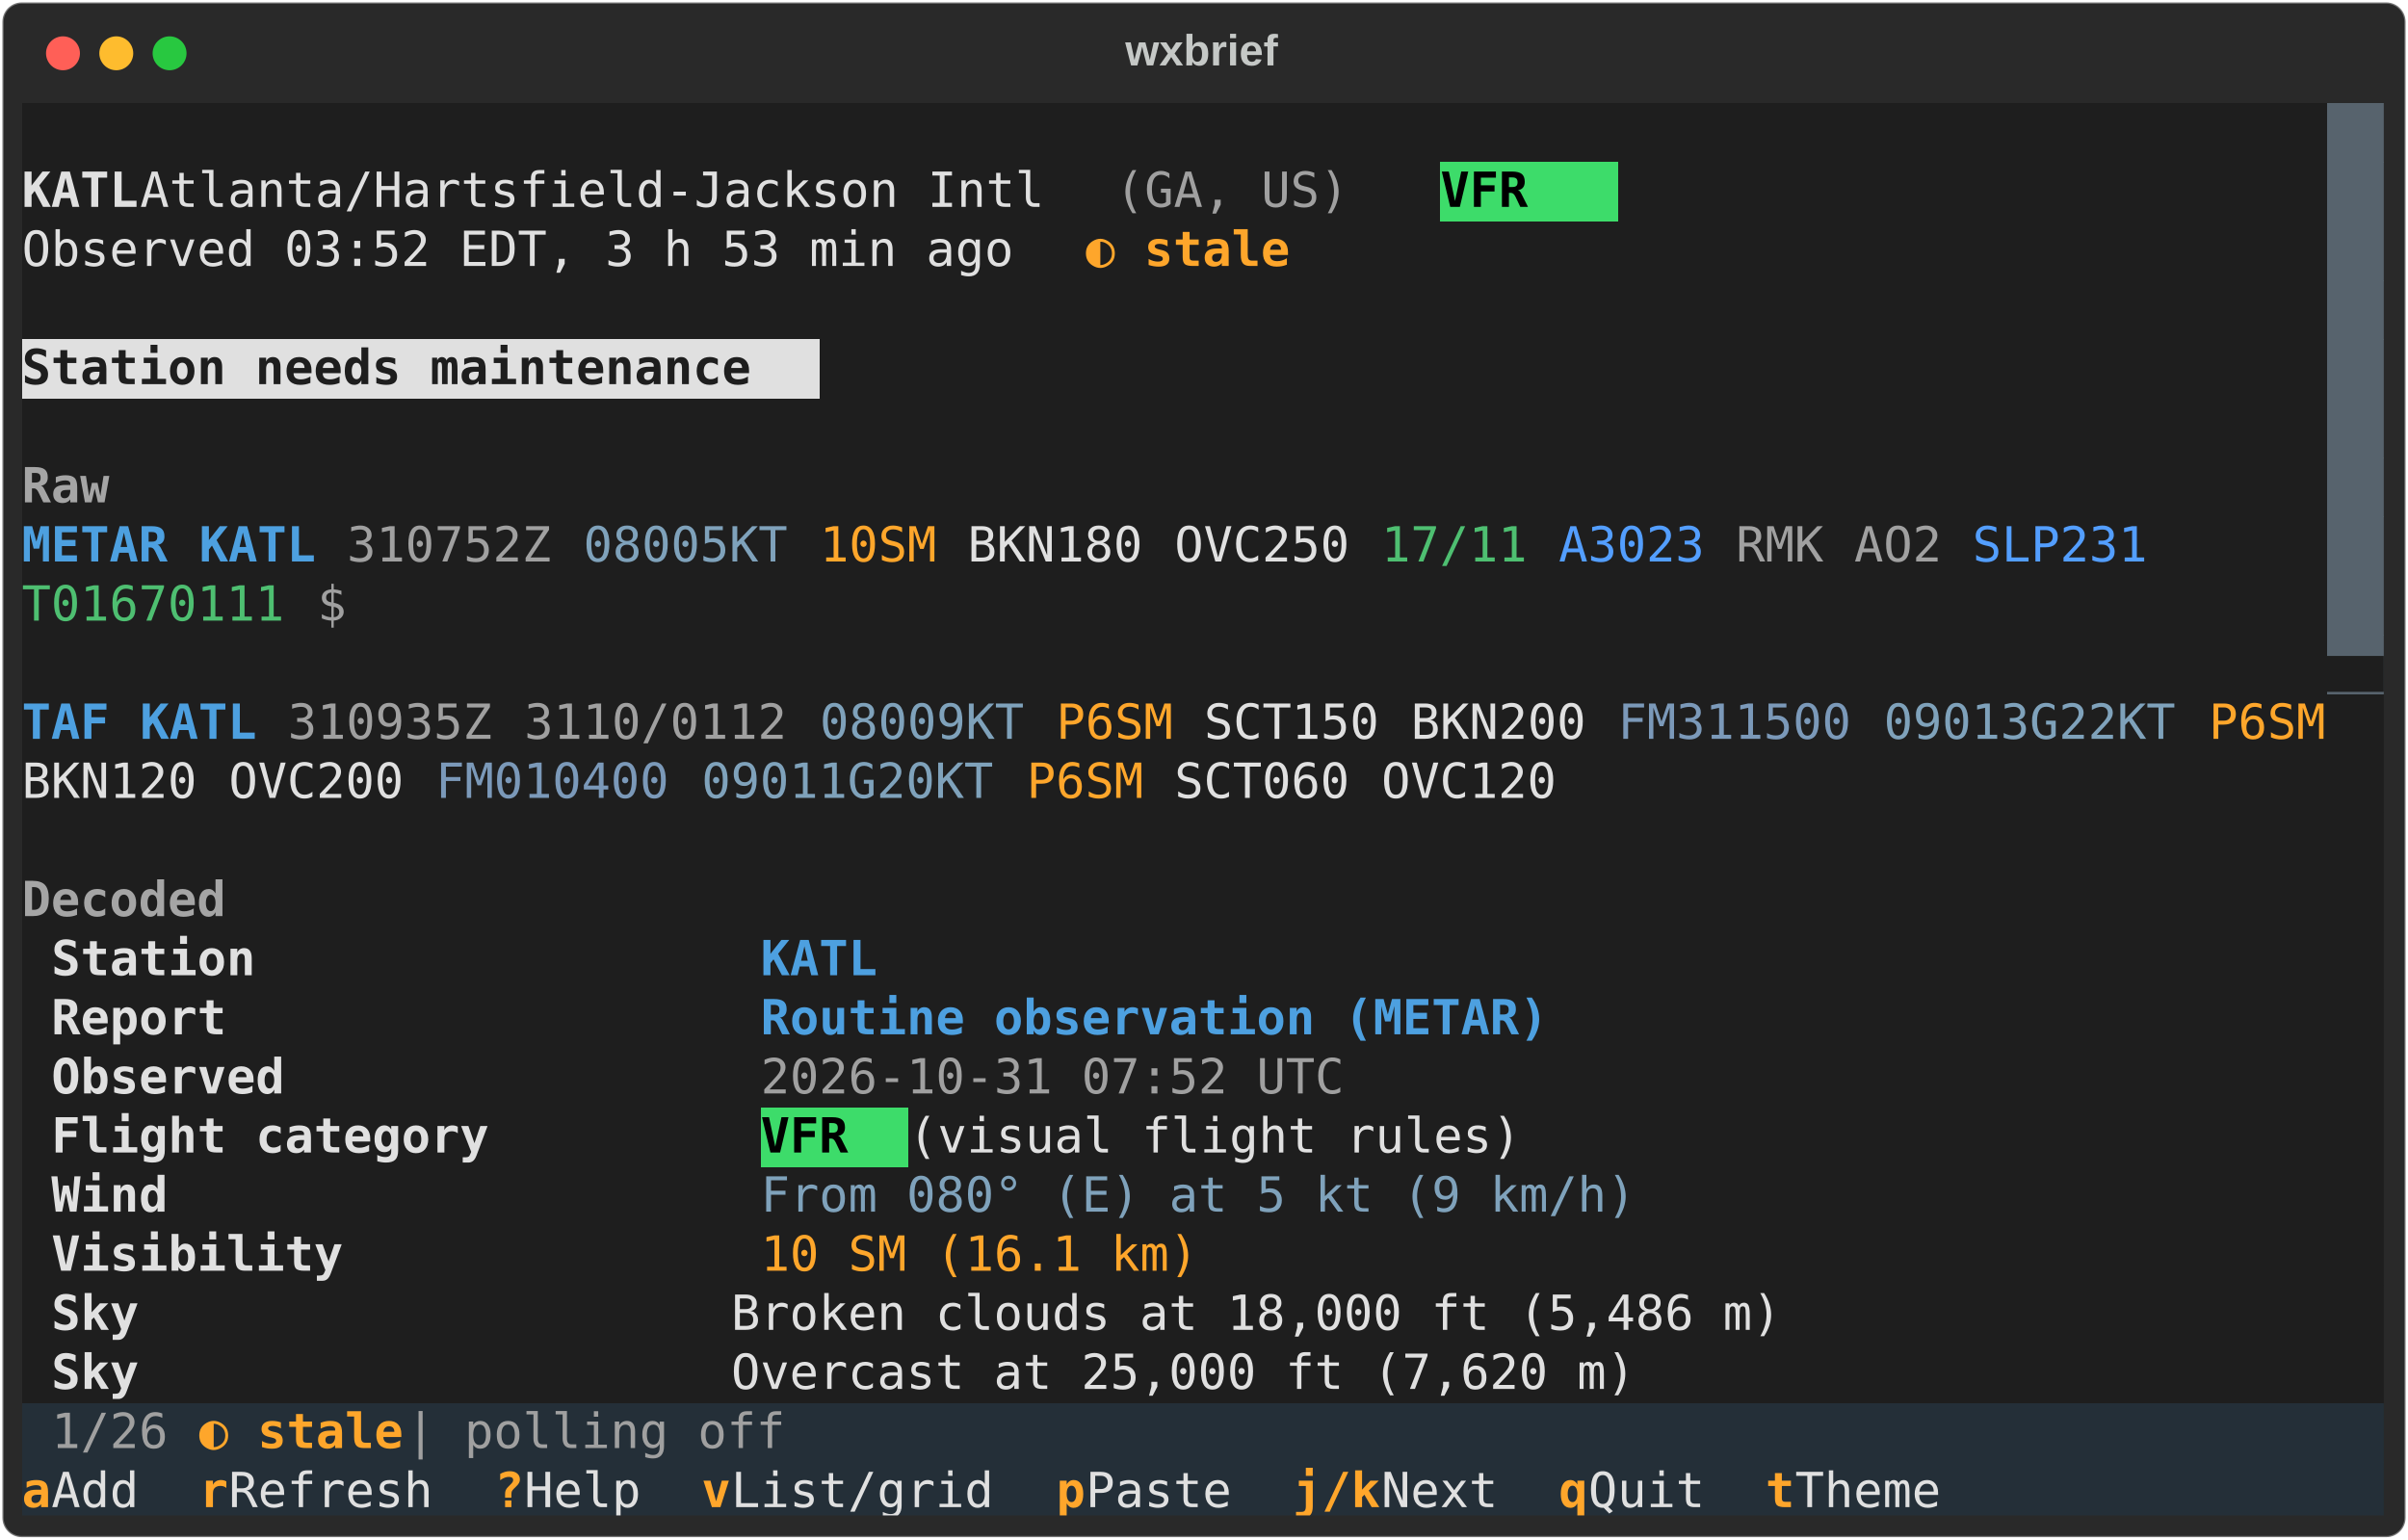
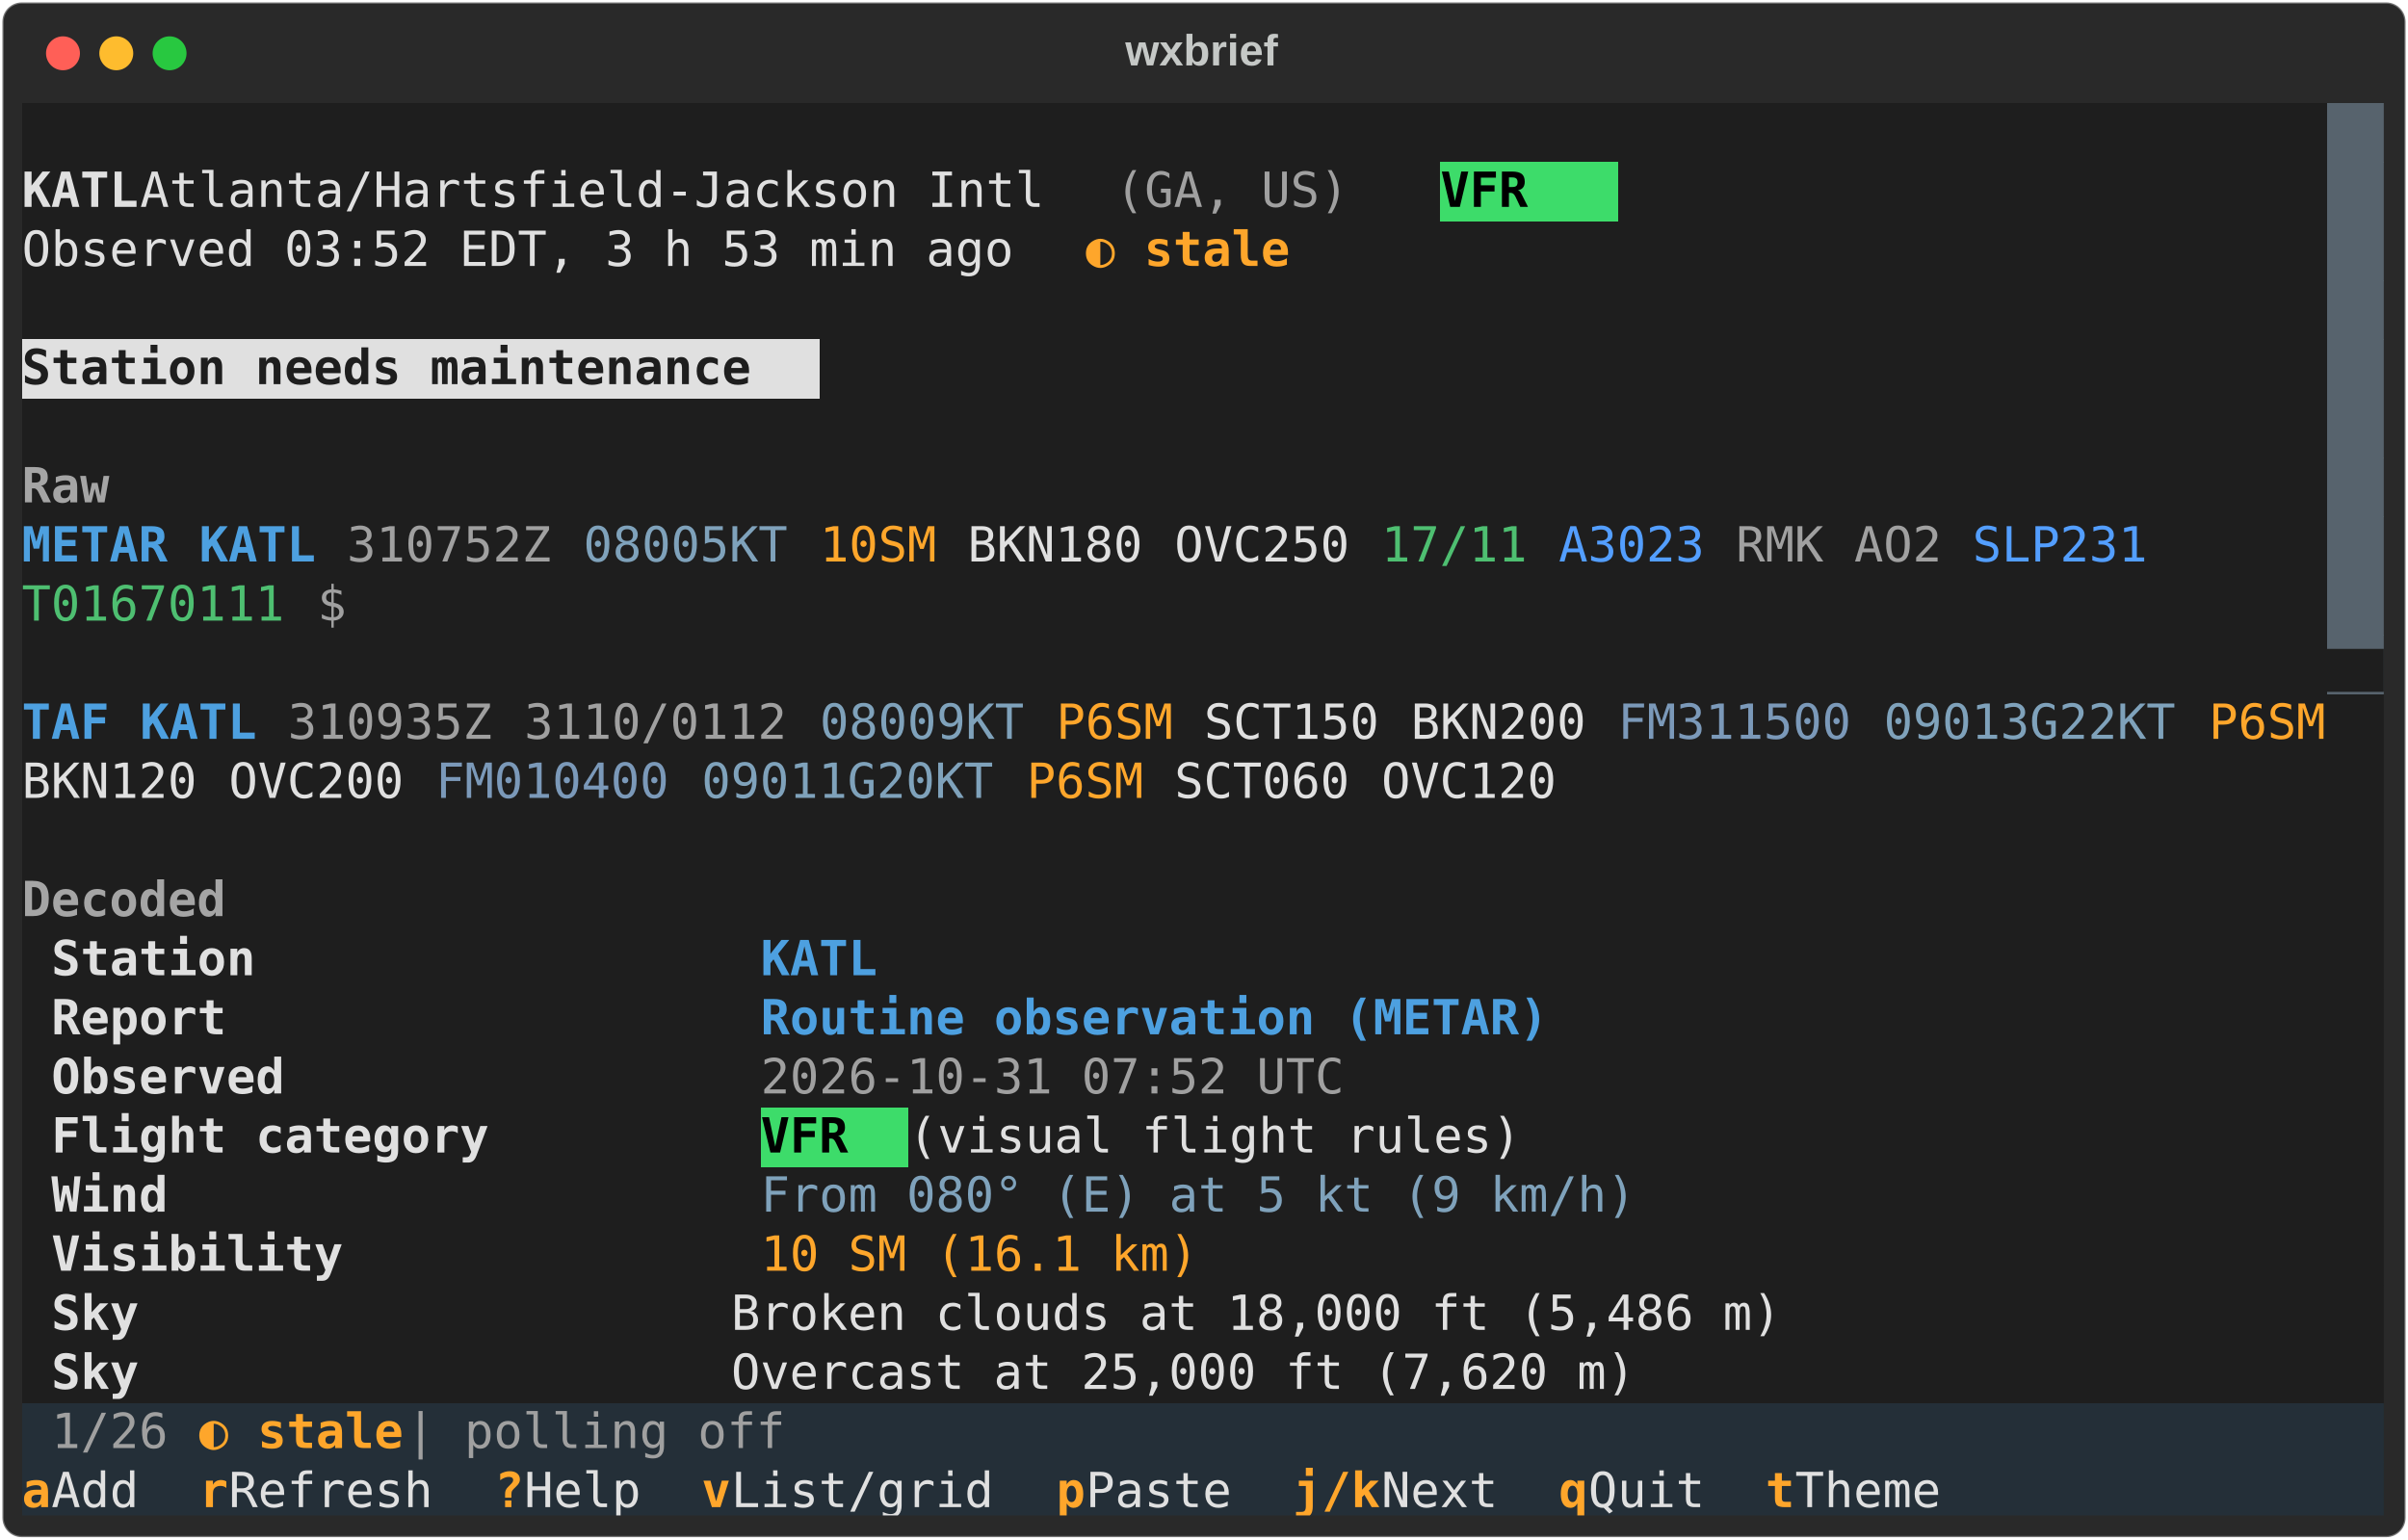
<svg xmlns="http://www.w3.org/2000/svg" class="rich-terminal" viewBox="0 0 994 635.6">
  <style>

    @font-face {
        font-family: "Fira Code";
        src: local("FiraCode-Regular"),
                url("https://cdnjs.cloudflare.com/ajax/libs/firacode/6.2.0/woff2/FiraCode-Regular.woff2") format("woff2"),
                url("https://cdnjs.cloudflare.com/ajax/libs/firacode/6.2.0/woff/FiraCode-Regular.woff") format("woff");
        font-style: normal;
        font-weight: 400;
    }
    @font-face {
        font-family: "Fira Code";
        src: local("FiraCode-Bold"),
                url("https://cdnjs.cloudflare.com/ajax/libs/firacode/6.2.0/woff2/FiraCode-Bold.woff2") format("woff2"),
                url("https://cdnjs.cloudflare.com/ajax/libs/firacode/6.2.0/woff/FiraCode-Bold.woff") format("woff");
        font-style: bold;
        font-weight: 700;
    }

    .terminal-matrix {
        font-family: Fira Code, monospace;
        font-size: 20px;
        line-height: 24.4px;
        font-variant-east-asian: full-width;
    }

    .terminal-title {
        font-size: 18px;
        font-weight: bold;
        font-family: arial;
    }

    .terminal-r1 { fill: #c5c8c6 }
.terminal-r2 { fill: #1e1e1e }
.terminal-r3 { fill: #e0e0e0;font-weight: bold }
.terminal-r4 { fill: #e0e0e0 }
.terminal-r5 { fill: #a0a0a0 }
.terminal-r6 { fill: #000000;font-weight: bold }
.terminal-r7 { fill: #fea62b;font-weight: bold }
.terminal-r8 { fill: #1e1e1e;font-weight: bold }
.terminal-r9 { fill: #a5a5a5;font-weight: bold }
.terminal-r10 { fill: #4da0e0;font-weight: bold }
.terminal-r11 { fill: #7fa2bb }
.terminal-r12 { fill: #fea62b }
.terminal-r13 { fill: #4ebf71 }
.terminal-r14 { fill: #539eff }
.terminal-r15 { fill: #7b99b9 }
.terminal-r16 { fill: #ffa62b;font-weight: bold }
    </style>
  <defs>
    <clipPath id="terminal-clip-terminal">
      <rect x="0" y="0" width="975.0" height="584.6" />
    </clipPath>
    <clipPath id="terminal-line-0">
      <rect x="0" y="1.5" width="976" height="24.65" />
    </clipPath>
    <clipPath id="terminal-line-1">
      <rect x="0" y="25.9" width="976" height="24.65" />
    </clipPath>
    <clipPath id="terminal-line-2">
      <rect x="0" y="50.3" width="976" height="24.65" />
    </clipPath>
    <clipPath id="terminal-line-3">
      <rect x="0" y="74.7" width="976" height="24.65" />
    </clipPath>
    <clipPath id="terminal-line-4">
      <rect x="0" y="99.1" width="976" height="24.65" />
    </clipPath>
    <clipPath id="terminal-line-5">
      <rect x="0" y="123.5" width="976" height="24.65" />
    </clipPath>
    <clipPath id="terminal-line-6">
      <rect x="0" y="147.9" width="976" height="24.65" />
    </clipPath>
    <clipPath id="terminal-line-7">
      <rect x="0" y="172.3" width="976" height="24.65" />
    </clipPath>
    <clipPath id="terminal-line-8">
      <rect x="0" y="196.7" width="976" height="24.65" />
    </clipPath>
    <clipPath id="terminal-line-9">
      <rect x="0" y="221.1" width="976" height="24.65" />
    </clipPath>
    <clipPath id="terminal-line-10">
      <rect x="0" y="245.5" width="976" height="24.65" />
    </clipPath>
    <clipPath id="terminal-line-11">
      <rect x="0" y="269.9" width="976" height="24.65" />
    </clipPath>
    <clipPath id="terminal-line-12">
      <rect x="0" y="294.3" width="976" height="24.65" />
    </clipPath>
    <clipPath id="terminal-line-13">
      <rect x="0" y="318.7" width="976" height="24.65" />
    </clipPath>
    <clipPath id="terminal-line-14">
      <rect x="0" y="343.1" width="976" height="24.65" />
    </clipPath>
    <clipPath id="terminal-line-15">
      <rect x="0" y="367.5" width="976" height="24.65" />
    </clipPath>
    <clipPath id="terminal-line-16">
      <rect x="0" y="391.9" width="976" height="24.65" />
    </clipPath>
    <clipPath id="terminal-line-17">
      <rect x="0" y="416.3" width="976" height="24.65" />
    </clipPath>
    <clipPath id="terminal-line-18">
      <rect x="0" y="440.7" width="976" height="24.65" />
    </clipPath>
    <clipPath id="terminal-line-19">
      <rect x="0" y="465.1" width="976" height="24.65" />
    </clipPath>
    <clipPath id="terminal-line-20">
      <rect x="0" y="489.5" width="976" height="24.65" />
    </clipPath>
    <clipPath id="terminal-line-21">
      <rect x="0" y="513.9" width="976" height="24.65" />
    </clipPath>
    <clipPath id="terminal-line-22">
      <rect x="0" y="538.3" width="976" height="24.65" />
    </clipPath>
  </defs>
  <rect fill="#292929" stroke="rgba(255,255,255,0.35)" stroke-width="1" x="1" y="1" width="992" height="633.6" rx="8" />
  <text class="terminal-title" fill="#c5c8c6" text-anchor="middle" x="496" y="27">wxbrief</text>
  <g transform="translate(26,22)">
    <circle cx="0" cy="0" r="7" fill="#ff5f57" />
    <circle cx="22" cy="0" r="7" fill="#febc2e" />
    <circle cx="44" cy="0" r="7" fill="#28c840" />
  </g>
  <g transform="translate(9, 41)" clip-path="url(#terminal-clip-terminal)">
    <rect fill="#1e1e1e" x="0" y="1.5" width="951.6" height="24.65" shape-rendering="crispEdges" />
    <rect fill="#57636d" x="951.6" y="1.5" width="24.4" height="24.65" shape-rendering="crispEdges" />
    <rect fill="#1e1e1e" x="0" y="25.9" width="48.8" height="24.65" shape-rendering="crispEdges" />
    <rect fill="#1e1e1e" x="48.8" y="25.9" width="402.6" height="24.65" shape-rendering="crispEdges" />
    <rect fill="#1e1e1e" x="451.4" y="25.9" width="109.8" height="24.65" shape-rendering="crispEdges" />
    <rect fill="#1e1e1e" x="561.2" y="25.9" width="24.4" height="24.65" shape-rendering="crispEdges" />
    <rect fill="#3ddc6a" x="585.6" y="25.9" width="73.2" height="24.65" shape-rendering="crispEdges" />
    <rect fill="#1e1e1e" x="658.8" y="25.9" width="292.8" height="24.65" shape-rendering="crispEdges" />
    <rect fill="#57636d" x="951.6" y="25.9" width="24.4" height="24.65" shape-rendering="crispEdges" />
    <rect fill="#1e1e1e" x="0" y="50.3" width="439.2" height="24.65" shape-rendering="crispEdges" />
    <rect fill="#1e1e1e" x="439.2" y="50.3" width="85.4" height="24.65" shape-rendering="crispEdges" />
    <rect fill="#1e1e1e" x="524.6" y="50.3" width="427" height="24.65" shape-rendering="crispEdges" />
    <rect fill="#57636d" x="951.6" y="50.3" width="24.4" height="24.65" shape-rendering="crispEdges" />
    <rect fill="#1e1e1e" x="0" y="74.7" width="951.6" height="24.65" shape-rendering="crispEdges" />
    <rect fill="#57636d" x="951.6" y="74.7" width="24.4" height="24.65" shape-rendering="crispEdges" />
    <rect fill="#e0e0e0" x="0" y="99.1" width="329.4" height="24.65" shape-rendering="crispEdges" />
    <rect fill="#1e1e1e" x="329.4" y="99.1" width="622.2" height="24.65" shape-rendering="crispEdges" />
    <rect fill="#57636d" x="951.6" y="99.1" width="24.4" height="24.65" shape-rendering="crispEdges" />
    <rect fill="#1e1e1e" x="0" y="123.5" width="951.6" height="24.65" shape-rendering="crispEdges" />
    <rect fill="#57636d" x="951.6" y="123.5" width="24.4" height="24.65" shape-rendering="crispEdges" />
    <rect fill="#1e1e1e" x="0" y="147.9" width="36.6" height="24.65" shape-rendering="crispEdges" />
    <rect fill="#1e1e1e" x="36.6" y="147.9" width="915" height="24.65" shape-rendering="crispEdges" />
    <rect fill="#57636d" x="951.6" y="147.9" width="24.4" height="24.65" shape-rendering="crispEdges" />
    <rect fill="#1e1e1e" x="0" y="172.3" width="61" height="24.65" shape-rendering="crispEdges" />
    <rect fill="#1e1e1e" x="61" y="172.3" width="12.2" height="24.65" shape-rendering="crispEdges" />
    <rect fill="#1e1e1e" x="73.2" y="172.3" width="48.8" height="24.65" shape-rendering="crispEdges" />
    <rect fill="#1e1e1e" x="122" y="172.3" width="12.2" height="24.65" shape-rendering="crispEdges" />
    <rect fill="#1e1e1e" x="134.2" y="172.3" width="85.4" height="24.65" shape-rendering="crispEdges" />
    <rect fill="#1e1e1e" x="219.6" y="172.3" width="12.2" height="24.65" shape-rendering="crispEdges" />
    <rect fill="#1e1e1e" x="231.8" y="172.3" width="85.4" height="24.65" shape-rendering="crispEdges" />
    <rect fill="#1e1e1e" x="317.2" y="172.3" width="12.2" height="24.65" shape-rendering="crispEdges" />
    <rect fill="#1e1e1e" x="329.4" y="172.3" width="48.8" height="24.65" shape-rendering="crispEdges" />
    <rect fill="#1e1e1e" x="378.2" y="172.3" width="12.2" height="24.65" shape-rendering="crispEdges" />
    <rect fill="#1e1e1e" x="390.4" y="172.3" width="73.2" height="24.65" shape-rendering="crispEdges" />
    <rect fill="#1e1e1e" x="463.6" y="172.3" width="12.2" height="24.65" shape-rendering="crispEdges" />
    <rect fill="#1e1e1e" x="475.8" y="172.3" width="73.2" height="24.65" shape-rendering="crispEdges" />
    <rect fill="#1e1e1e" x="549" y="172.3" width="12.2" height="24.65" shape-rendering="crispEdges" />
    <rect fill="#1e1e1e" x="561.2" y="172.3" width="61" height="24.65" shape-rendering="crispEdges" />
    <rect fill="#1e1e1e" x="622.2" y="172.3" width="12.2" height="24.65" shape-rendering="crispEdges" />
    <rect fill="#1e1e1e" x="634.4" y="172.3" width="61" height="24.65" shape-rendering="crispEdges" />
    <rect fill="#1e1e1e" x="695.4" y="172.3" width="12.2" height="24.65" shape-rendering="crispEdges" />
    <rect fill="#1e1e1e" x="707.6" y="172.3" width="36.6" height="24.65" shape-rendering="crispEdges" />
    <rect fill="#1e1e1e" x="744.2" y="172.3" width="12.2" height="24.65" shape-rendering="crispEdges" />
    <rect fill="#1e1e1e" x="756.4" y="172.3" width="36.6" height="24.65" shape-rendering="crispEdges" />
    <rect fill="#1e1e1e" x="793" y="172.3" width="12.2" height="24.65" shape-rendering="crispEdges" />
    <rect fill="#1e1e1e" x="805.2" y="172.3" width="73.2" height="24.65" shape-rendering="crispEdges" />
    <rect fill="#1e1e1e" x="878.4" y="172.3" width="73.2" height="24.65" shape-rendering="crispEdges" />
    <rect fill="#57636d" x="951.6" y="172.3" width="24.4" height="24.65" shape-rendering="crispEdges" />
    <rect fill="#1e1e1e" x="0" y="196.7" width="109.8" height="24.65" shape-rendering="crispEdges" />
    <rect fill="#1e1e1e" x="109.8" y="196.7" width="12.2" height="24.65" shape-rendering="crispEdges" />
    <rect fill="#1e1e1e" x="122" y="196.7" width="12.2" height="24.65" shape-rendering="crispEdges" />
    <rect fill="#1e1e1e" x="134.2" y="196.7" width="817.4" height="24.65" shape-rendering="crispEdges" />
    <rect fill="#57636d" x="951.6" y="196.7" width="24.4" height="24.65" shape-rendering="crispEdges" />
    <rect fill="#1e1e1e" x="0" y="221.1" width="0" height="24.65" shape-rendering="crispEdges" />
    <rect fill="#1e1e1e" x="0" y="221.1" width="951.6" height="24.65" shape-rendering="crispEdges" />
    <rect fill="#57636d" x="951.6" y="221.1" width="24.4" height="24.65" shape-rendering="crispEdges" />
    <rect fill="#1e1e1e" x="0" y="245.5" width="36.6" height="24.65" shape-rendering="crispEdges" />
    <rect fill="#1e1e1e" x="36.6" y="245.5" width="12.2" height="24.65" shape-rendering="crispEdges" />
    <rect fill="#1e1e1e" x="48.8" y="245.5" width="48.8" height="24.65" shape-rendering="crispEdges" />
    <rect fill="#1e1e1e" x="97.6" y="245.5" width="12.2" height="24.65" shape-rendering="crispEdges" />
    <rect fill="#1e1e1e" x="109.8" y="245.5" width="85.4" height="24.65" shape-rendering="crispEdges" />
    <rect fill="#1e1e1e" x="195.2" y="245.5" width="12.2" height="24.65" shape-rendering="crispEdges" />
    <rect fill="#1e1e1e" x="207.4" y="245.5" width="109.8" height="24.65" shape-rendering="crispEdges" />
    <rect fill="#1e1e1e" x="317.2" y="245.5" width="12.2" height="24.65" shape-rendering="crispEdges" />
    <rect fill="#1e1e1e" x="329.4" y="245.5" width="85.4" height="24.65" shape-rendering="crispEdges" />
    <rect fill="#1e1e1e" x="414.8" y="245.5" width="12.2" height="24.65" shape-rendering="crispEdges" />
    <rect fill="#1e1e1e" x="427" y="245.5" width="48.8" height="24.65" shape-rendering="crispEdges" />
    <rect fill="#1e1e1e" x="475.8" y="245.5" width="12.2" height="24.65" shape-rendering="crispEdges" />
    <rect fill="#1e1e1e" x="488" y="245.5" width="73.2" height="24.65" shape-rendering="crispEdges" />
    <rect fill="#1e1e1e" x="561.2" y="245.5" width="12.2" height="24.65" shape-rendering="crispEdges" />
    <rect fill="#1e1e1e" x="573.4" y="245.5" width="73.2" height="24.65" shape-rendering="crispEdges" />
    <rect fill="#1e1e1e" x="646.6" y="245.5" width="12.2" height="24.65" shape-rendering="crispEdges" />
    <rect fill="#1e1e1e" x="658.8" y="245.5" width="97.6" height="24.65" shape-rendering="crispEdges" />
    <rect fill="#1e1e1e" x="756.4" y="245.5" width="12.2" height="24.65" shape-rendering="crispEdges" />
    <rect fill="#1e1e1e" x="768.6" y="245.5" width="122" height="24.65" shape-rendering="crispEdges" />
    <rect fill="#1e1e1e" x="890.6" y="245.5" width="12.2" height="24.65" shape-rendering="crispEdges" />
    <rect fill="#1e1e1e" x="902.8" y="245.5" width="48.8" height="24.65" shape-rendering="crispEdges" />
    <rect fill="#1e1e1e" x="951.6" y="245.5" width="24.4" height="24.65" shape-rendering="crispEdges" />
    <rect fill="#1e1e1e" x="0" y="269.9" width="73.2" height="24.65" shape-rendering="crispEdges" />
    <rect fill="#1e1e1e" x="73.2" y="269.9" width="12.2" height="24.65" shape-rendering="crispEdges" />
    <rect fill="#1e1e1e" x="85.4" y="269.9" width="73.2" height="24.65" shape-rendering="crispEdges" />
    <rect fill="#1e1e1e" x="158.6" y="269.9" width="12.2" height="24.65" shape-rendering="crispEdges" />
    <rect fill="#1e1e1e" x="170.8" y="269.9" width="97.6" height="24.65" shape-rendering="crispEdges" />
    <rect fill="#1e1e1e" x="268.4" y="269.9" width="12.2" height="24.65" shape-rendering="crispEdges" />
    <rect fill="#1e1e1e" x="280.6" y="269.9" width="122" height="24.65" shape-rendering="crispEdges" />
    <rect fill="#1e1e1e" x="402.6" y="269.9" width="12.2" height="24.65" shape-rendering="crispEdges" />
    <rect fill="#1e1e1e" x="414.8" y="269.9" width="48.8" height="24.65" shape-rendering="crispEdges" />
    <rect fill="#1e1e1e" x="463.6" y="269.9" width="12.2" height="24.65" shape-rendering="crispEdges" />
    <rect fill="#1e1e1e" x="475.8" y="269.9" width="73.2" height="24.65" shape-rendering="crispEdges" />
    <rect fill="#1e1e1e" x="549" y="269.9" width="12.2" height="24.65" shape-rendering="crispEdges" />
    <rect fill="#1e1e1e" x="561.2" y="269.9" width="73.2" height="24.65" shape-rendering="crispEdges" />
    <rect fill="#1e1e1e" x="634.4" y="269.9" width="317.2" height="24.65" shape-rendering="crispEdges" />
    <rect fill="#1e1e1e" x="951.6" y="269.9" width="24.4" height="24.65" shape-rendering="crispEdges" />
    <rect fill="#1e1e1e" x="0" y="294.3" width="951.6" height="24.65" shape-rendering="crispEdges" />
    <rect fill="#1e1e1e" x="951.6" y="294.3" width="24.4" height="24.65" shape-rendering="crispEdges" />
    <rect fill="#1e1e1e" x="0" y="318.7" width="85.4" height="24.65" shape-rendering="crispEdges" />
    <rect fill="#1e1e1e" x="85.4" y="318.7" width="866.2" height="24.65" shape-rendering="crispEdges" />
    <rect fill="#1e1e1e" x="951.6" y="318.7" width="24.4" height="24.65" shape-rendering="crispEdges" />
    <rect fill="#1e1e1e" x="0" y="343.1" width="12.2" height="24.65" shape-rendering="crispEdges" />
    <rect fill="#1e1e1e" x="12.2" y="343.1" width="85.4" height="24.65" shape-rendering="crispEdges" />
    <rect fill="#1e1e1e" x="97.6" y="343.1" width="195.2" height="24.65" shape-rendering="crispEdges" />
    <rect fill="#1e1e1e" x="292.8" y="343.1" width="12.2" height="24.65" shape-rendering="crispEdges" />
    <rect fill="#1e1e1e" x="305" y="343.1" width="48.8" height="24.65" shape-rendering="crispEdges" />
    <rect fill="#1e1e1e" x="353.8" y="343.1" width="573.4" height="24.65" shape-rendering="crispEdges" />
    <rect fill="#1e1e1e" x="927.2" y="343.1" width="24.4" height="24.65" shape-rendering="crispEdges" />
    <rect fill="#1e1e1e" x="951.6" y="343.1" width="24.4" height="24.65" shape-rendering="crispEdges" />
    <rect fill="#1e1e1e" x="0" y="367.5" width="12.2" height="24.65" shape-rendering="crispEdges" />
    <rect fill="#1e1e1e" x="12.2" y="367.5" width="73.2" height="24.65" shape-rendering="crispEdges" />
    <rect fill="#1e1e1e" x="85.4" y="367.5" width="207.4" height="24.65" shape-rendering="crispEdges" />
    <rect fill="#1e1e1e" x="292.8" y="367.5" width="12.2" height="24.65" shape-rendering="crispEdges" />
    <rect fill="#1e1e1e" x="305" y="367.5" width="329.4" height="24.65" shape-rendering="crispEdges" />
    <rect fill="#1e1e1e" x="634.4" y="367.5" width="292.8" height="24.65" shape-rendering="crispEdges" />
    <rect fill="#1e1e1e" x="927.2" y="367.5" width="24.4" height="24.65" shape-rendering="crispEdges" />
    <rect fill="#1e1e1e" x="951.6" y="367.5" width="24.4" height="24.65" shape-rendering="crispEdges" />
    <rect fill="#1e1e1e" x="0" y="391.9" width="12.2" height="24.65" shape-rendering="crispEdges" />
    <rect fill="#1e1e1e" x="12.2" y="391.9" width="97.6" height="24.65" shape-rendering="crispEdges" />
    <rect fill="#1e1e1e" x="109.8" y="391.9" width="183" height="24.65" shape-rendering="crispEdges" />
    <rect fill="#1e1e1e" x="292.8" y="391.9" width="12.2" height="24.65" shape-rendering="crispEdges" />
    <rect fill="#1e1e1e" x="305" y="391.9" width="244" height="24.65" shape-rendering="crispEdges" />
    <rect fill="#1e1e1e" x="549" y="391.9" width="378.2" height="24.65" shape-rendering="crispEdges" />
    <rect fill="#1e1e1e" x="927.2" y="391.9" width="24.4" height="24.65" shape-rendering="crispEdges" />
    <rect fill="#1e1e1e" x="951.6" y="391.9" width="24.4" height="24.65" shape-rendering="crispEdges" />
    <rect fill="#1e1e1e" x="0" y="416.3" width="12.2" height="24.65" shape-rendering="crispEdges" />
    <rect fill="#1e1e1e" x="12.2" y="416.3" width="183" height="24.65" shape-rendering="crispEdges" />
    <rect fill="#1e1e1e" x="195.2" y="416.3" width="97.6" height="24.65" shape-rendering="crispEdges" />
    <rect fill="#1e1e1e" x="292.8" y="416.3" width="12.2" height="24.65" shape-rendering="crispEdges" />
    <rect fill="#3ddc6a" x="305" y="416.3" width="61" height="24.65" shape-rendering="crispEdges" />
    <rect fill="#1e1e1e" x="366" y="416.3" width="561.2" height="24.65" shape-rendering="crispEdges" />
    <rect fill="#1e1e1e" x="927.2" y="416.3" width="24.4" height="24.65" shape-rendering="crispEdges" />
    <rect fill="#1e1e1e" x="951.6" y="416.3" width="24.4" height="24.65" shape-rendering="crispEdges" />
    <rect fill="#1e1e1e" x="0" y="440.7" width="12.2" height="24.65" shape-rendering="crispEdges" />
    <rect fill="#1e1e1e" x="12.2" y="440.7" width="48.8" height="24.65" shape-rendering="crispEdges" />
    <rect fill="#1e1e1e" x="61" y="440.7" width="231.8" height="24.65" shape-rendering="crispEdges" />
    <rect fill="#1e1e1e" x="292.8" y="440.7" width="12.2" height="24.65" shape-rendering="crispEdges" />
    <rect fill="#1e1e1e" x="305" y="440.7" width="366" height="24.65" shape-rendering="crispEdges" />
    <rect fill="#1e1e1e" x="671" y="440.7" width="256.2" height="24.65" shape-rendering="crispEdges" />
    <rect fill="#1e1e1e" x="927.2" y="440.7" width="24.4" height="24.65" shape-rendering="crispEdges" />
    <rect fill="#1e1e1e" x="951.6" y="440.7" width="24.4" height="24.65" shape-rendering="crispEdges" />
    <rect fill="#1e1e1e" x="0" y="465.1" width="12.2" height="24.65" shape-rendering="crispEdges" />
    <rect fill="#1e1e1e" x="12.2" y="465.1" width="122" height="24.65" shape-rendering="crispEdges" />
    <rect fill="#1e1e1e" x="134.2" y="465.1" width="158.6" height="24.65" shape-rendering="crispEdges" />
    <rect fill="#1e1e1e" x="292.8" y="465.1" width="12.2" height="24.65" shape-rendering="crispEdges" />
    <rect fill="#1e1e1e" x="305" y="465.1" width="183" height="24.65" shape-rendering="crispEdges" />
    <rect fill="#1e1e1e" x="488" y="465.1" width="439.2" height="24.65" shape-rendering="crispEdges" />
    <rect fill="#1e1e1e" x="927.2" y="465.1" width="24.4" height="24.65" shape-rendering="crispEdges" />
    <rect fill="#1e1e1e" x="951.6" y="465.1" width="24.4" height="24.65" shape-rendering="crispEdges" />
    <rect fill="#1e1e1e" x="0" y="489.5" width="12.2" height="24.65" shape-rendering="crispEdges" />
    <rect fill="#1e1e1e" x="12.2" y="489.5" width="36.6" height="24.65" shape-rendering="crispEdges" />
    <rect fill="#1e1e1e" x="48.8" y="489.5" width="244" height="24.65" shape-rendering="crispEdges" />
    <rect fill="#1e1e1e" x="292.8" y="489.5" width="634.4" height="24.65" shape-rendering="crispEdges" />
    <rect fill="#1e1e1e" x="927.2" y="489.5" width="24.4" height="24.65" shape-rendering="crispEdges" />
    <rect fill="#1e1e1e" x="951.6" y="489.5" width="24.4" height="24.65" shape-rendering="crispEdges" />
    <rect fill="#1e1e1e" x="0" y="513.9" width="12.2" height="24.65" shape-rendering="crispEdges" />
    <rect fill="#1e1e1e" x="12.2" y="513.9" width="36.6" height="24.65" shape-rendering="crispEdges" />
    <rect fill="#1e1e1e" x="48.8" y="513.9" width="244" height="24.65" shape-rendering="crispEdges" />
    <rect fill="#1e1e1e" x="292.8" y="513.9" width="634.4" height="24.65" shape-rendering="crispEdges" />
    <rect fill="#1e1e1e" x="927.2" y="513.9" width="24.4" height="24.65" shape-rendering="crispEdges" />
    <rect fill="#1e1e1e" x="951.6" y="513.9" width="24.4" height="24.65" shape-rendering="crispEdges" />
    <rect fill="#242f38" x="0" y="538.3" width="12.2" height="24.65" shape-rendering="crispEdges" />
    <rect fill="#242f38" x="12.2" y="538.3" width="61" height="24.65" shape-rendering="crispEdges" />
    <rect fill="#242f38" x="73.2" y="538.3" width="85.4" height="24.65" shape-rendering="crispEdges" />
    <rect fill="#242f38" x="158.6" y="538.3" width="170.8" height="24.65" shape-rendering="crispEdges" />
    <rect fill="#242f38" x="329.4" y="538.3" width="646.6" height="24.65" shape-rendering="crispEdges" />
    <rect fill="#242f38" x="0" y="562.7" width="12.2" height="24.65" shape-rendering="crispEdges" />
    <rect fill="#242f38" x="12.2" y="562.7" width="48.8" height="24.65" shape-rendering="crispEdges" />
    <rect fill="#242f38" x="61" y="562.7" width="12.2" height="24.65" shape-rendering="crispEdges" />
    <rect fill="#242f38" x="73.2" y="562.7" width="12.2" height="24.65" shape-rendering="crispEdges" />
    <rect fill="#242f38" x="85.4" y="562.7" width="97.6" height="24.65" shape-rendering="crispEdges" />
    <rect fill="#242f38" x="183" y="562.7" width="12.2" height="24.65" shape-rendering="crispEdges" />
    <rect fill="#242f38" x="195.2" y="562.7" width="12.2" height="24.65" shape-rendering="crispEdges" />
    <rect fill="#242f38" x="207.4" y="562.7" width="61" height="24.65" shape-rendering="crispEdges" />
    <rect fill="#242f38" x="268.4" y="562.7" width="12.2" height="24.65" shape-rendering="crispEdges" />
    <rect fill="#242f38" x="280.6" y="562.7" width="12.2" height="24.65" shape-rendering="crispEdges" />
    <rect fill="#242f38" x="292.8" y="562.7" width="122" height="24.65" shape-rendering="crispEdges" />
    <rect fill="#242f38" x="414.8" y="562.7" width="12.2" height="24.65" shape-rendering="crispEdges" />
    <rect fill="#242f38" x="427" y="562.7" width="12.2" height="24.65" shape-rendering="crispEdges" />
    <rect fill="#242f38" x="439.2" y="562.7" width="73.2" height="24.65" shape-rendering="crispEdges" />
    <rect fill="#242f38" x="512.4" y="562.7" width="12.2" height="24.65" shape-rendering="crispEdges" />
    <rect fill="#242f38" x="524.6" y="562.7" width="36.6" height="24.65" shape-rendering="crispEdges" />
    <rect fill="#242f38" x="561.2" y="562.7" width="61" height="24.65" shape-rendering="crispEdges" />
    <rect fill="#242f38" x="622.2" y="562.7" width="12.2" height="24.65" shape-rendering="crispEdges" />
    <rect fill="#242f38" x="634.4" y="562.7" width="12.2" height="24.65" shape-rendering="crispEdges" />
    <rect fill="#242f38" x="646.6" y="562.7" width="61" height="24.65" shape-rendering="crispEdges" />
    <rect fill="#242f38" x="707.6" y="562.7" width="12.2" height="24.65" shape-rendering="crispEdges" />
    <rect fill="#242f38" x="719.8" y="562.7" width="12.2" height="24.65" shape-rendering="crispEdges" />
    <rect fill="#242f38" x="732" y="562.7" width="73.2" height="24.65" shape-rendering="crispEdges" />
    <rect fill="#242f38" x="805.2" y="562.7" width="170.8" height="24.65" shape-rendering="crispEdges" />
    <g class="terminal-matrix">
      <text class="terminal-r1" x="976" y="20" textLength="12.2" clip-path="url(#terminal-line-0)">
</text>
      <text class="terminal-r3" x="0" y="44.4" textLength="48.8" clip-path="url(#terminal-line-1)">KATL</text>
      <text class="terminal-r4" x="48.8" y="44.4" textLength="402.6" clip-path="url(#terminal-line-1)">  Atlanta/Hartsfield-Jackson Intl</text>
      <text class="terminal-r5" x="451.4" y="44.4" textLength="109.8" clip-path="url(#terminal-line-1)"> (GA, US)</text>
      <text class="terminal-r6" x="585.6" y="44.4" textLength="73.2" clip-path="url(#terminal-line-1)"> VFR  </text>
      <text class="terminal-r1" x="976" y="44.4" textLength="12.2" clip-path="url(#terminal-line-1)">
</text>
      <text class="terminal-r4" x="0" y="68.8" textLength="439.2" clip-path="url(#terminal-line-2)">Observed 03:52 EDT, 3 h 53 min ago  </text>
      <text class="terminal-r7" x="439.2" y="68.8" textLength="85.4" clip-path="url(#terminal-line-2)">◐ stale</text>
      <text class="terminal-r1" x="976" y="68.8" textLength="12.2" clip-path="url(#terminal-line-2)">
</text>
      <text class="terminal-r1" x="976" y="93.2" textLength="12.2" clip-path="url(#terminal-line-3)">
</text>
      <text class="terminal-r8" x="0" y="117.6" textLength="329.4" clip-path="url(#terminal-line-4)"> Station needs maintenance </text>
      <text class="terminal-r1" x="976" y="117.6" textLength="12.2" clip-path="url(#terminal-line-4)">
</text>
      <text class="terminal-r1" x="976" y="142" textLength="12.2" clip-path="url(#terminal-line-5)">
</text>
      <text class="terminal-r9" x="0" y="166.4" textLength="36.6" clip-path="url(#terminal-line-6)">Raw</text>
      <text class="terminal-r1" x="976" y="166.4" textLength="12.2" clip-path="url(#terminal-line-6)">
</text>
      <text class="terminal-r10" x="0" y="190.8" textLength="61" clip-path="url(#terminal-line-7)">METAR</text>
      <text class="terminal-r10" x="73.2" y="190.8" textLength="48.8" clip-path="url(#terminal-line-7)">KATL</text>
      <text class="terminal-r5" x="134.2" y="190.8" textLength="85.4" clip-path="url(#terminal-line-7)">310752Z</text>
      <text class="terminal-r11" x="231.8" y="190.8" textLength="85.4" clip-path="url(#terminal-line-7)">08005KT</text>
      <text class="terminal-r12" x="329.4" y="190.8" textLength="48.8" clip-path="url(#terminal-line-7)">10SM</text>
      <text class="terminal-r4" x="390.4" y="190.8" textLength="73.2" clip-path="url(#terminal-line-7)">BKN180</text>
      <text class="terminal-r4" x="475.8" y="190.8" textLength="73.2" clip-path="url(#terminal-line-7)">OVC250</text>
      <text class="terminal-r13" x="561.2" y="190.8" textLength="61" clip-path="url(#terminal-line-7)">17/11</text>
      <text class="terminal-r14" x="634.4" y="190.8" textLength="61" clip-path="url(#terminal-line-7)">A3023</text>
      <text class="terminal-r5" x="707.6" y="190.8" textLength="36.6" clip-path="url(#terminal-line-7)">RMK</text>
      <text class="terminal-r5" x="756.4" y="190.8" textLength="36.6" clip-path="url(#terminal-line-7)">AO2</text>
      <text class="terminal-r14" x="805.2" y="190.8" textLength="73.2" clip-path="url(#terminal-line-7)">SLP231</text>
      <text class="terminal-r1" x="976" y="190.8" textLength="12.2" clip-path="url(#terminal-line-7)">
</text>
      <text class="terminal-r13" x="0" y="215.2" textLength="109.8" clip-path="url(#terminal-line-8)">T01670111</text>
      <text class="terminal-r5" x="122" y="215.2" textLength="12.2" clip-path="url(#terminal-line-8)">$</text>
      <text class="terminal-r1" x="976" y="215.2" textLength="12.2" clip-path="url(#terminal-line-8)">
</text>
-       <text class="terminal-r2" x="951.6" y="239.6" textLength="24.4" clip-path="url(#terminal-line-9)">▅▅</text>
+       <text class="terminal-r2" x="951.6" y="239.6" textLength="24.4" clip-path="url(#terminal-line-9)">▆▆</text>
      <text class="terminal-r1" x="976" y="239.6" textLength="12.2" clip-path="url(#terminal-line-9)">
</text>
      <text class="terminal-r10" x="0" y="264" textLength="36.6" clip-path="url(#terminal-line-10)">TAF</text>
      <text class="terminal-r10" x="48.8" y="264" textLength="48.8" clip-path="url(#terminal-line-10)">KATL</text>
      <text class="terminal-r5" x="109.8" y="264" textLength="85.4" clip-path="url(#terminal-line-10)">310935Z</text>
      <text class="terminal-r5" x="207.4" y="264" textLength="109.8" clip-path="url(#terminal-line-10)">3110/0112</text>
      <text class="terminal-r11" x="329.4" y="264" textLength="85.4" clip-path="url(#terminal-line-10)">08009KT</text>
      <text class="terminal-r12" x="427" y="264" textLength="48.8" clip-path="url(#terminal-line-10)">P6SM</text>
      <text class="terminal-r4" x="488" y="264" textLength="73.2" clip-path="url(#terminal-line-10)">SCT150</text>
      <text class="terminal-r4" x="573.4" y="264" textLength="73.2" clip-path="url(#terminal-line-10)">BKN200</text>
      <text class="terminal-r15" x="658.8" y="264" textLength="97.6" clip-path="url(#terminal-line-10)">FM311500</text>
      <text class="terminal-r11" x="768.6" y="264" textLength="122" clip-path="url(#terminal-line-10)">09013G22KT</text>
      <text class="terminal-r12" x="902.8" y="264" textLength="48.8" clip-path="url(#terminal-line-10)">P6SM</text>
      <text class="terminal-r1" x="976" y="264" textLength="12.2" clip-path="url(#terminal-line-10)">
</text>
      <text class="terminal-r4" x="0" y="288.4" textLength="73.2" clip-path="url(#terminal-line-11)">BKN120</text>
      <text class="terminal-r4" x="85.4" y="288.4" textLength="73.2" clip-path="url(#terminal-line-11)">OVC200</text>
      <text class="terminal-r15" x="170.8" y="288.4" textLength="97.6" clip-path="url(#terminal-line-11)">FM010400</text>
      <text class="terminal-r11" x="280.6" y="288.4" textLength="122" clip-path="url(#terminal-line-11)">09011G20KT</text>
      <text class="terminal-r12" x="414.8" y="288.4" textLength="48.8" clip-path="url(#terminal-line-11)">P6SM</text>
      <text class="terminal-r4" x="475.8" y="288.4" textLength="73.2" clip-path="url(#terminal-line-11)">SCT060</text>
      <text class="terminal-r4" x="561.2" y="288.4" textLength="73.2" clip-path="url(#terminal-line-11)">OVC120</text>
      <text class="terminal-r1" x="976" y="288.4" textLength="12.2" clip-path="url(#terminal-line-11)">
</text>
      <text class="terminal-r1" x="976" y="312.8" textLength="12.2" clip-path="url(#terminal-line-12)">
</text>
      <text class="terminal-r9" x="0" y="337.2" textLength="85.4" clip-path="url(#terminal-line-13)">Decoded</text>
      <text class="terminal-r1" x="976" y="337.2" textLength="12.2" clip-path="url(#terminal-line-13)">
</text>
      <text class="terminal-r3" x="12.2" y="361.6" textLength="85.4" clip-path="url(#terminal-line-14)">Station</text>
      <text class="terminal-r10" x="305" y="361.6" textLength="48.8" clip-path="url(#terminal-line-14)">KATL</text>
      <text class="terminal-r1" x="976" y="361.6" textLength="12.2" clip-path="url(#terminal-line-14)">
</text>
      <text class="terminal-r3" x="12.2" y="386" textLength="73.2" clip-path="url(#terminal-line-15)">Report</text>
      <text class="terminal-r10" x="305" y="386" textLength="329.4" clip-path="url(#terminal-line-15)">Routine observation (METAR)</text>
      <text class="terminal-r1" x="976" y="386" textLength="12.2" clip-path="url(#terminal-line-15)">
</text>
      <text class="terminal-r3" x="12.2" y="410.4" textLength="97.6" clip-path="url(#terminal-line-16)">Observed</text>
      <text class="terminal-r5" x="305" y="410.4" textLength="244" clip-path="url(#terminal-line-16)">2026-10-31 07:52 UTC</text>
      <text class="terminal-r1" x="976" y="410.4" textLength="12.2" clip-path="url(#terminal-line-16)">
</text>
      <text class="terminal-r3" x="12.2" y="434.8" textLength="183" clip-path="url(#terminal-line-17)">Flight category</text>
      <text class="terminal-r6" x="305" y="434.8" textLength="61" clip-path="url(#terminal-line-17)">VFR  </text>
      <text class="terminal-r4" x="366" y="434.8" textLength="561.2" clip-path="url(#terminal-line-17)"> (visual flight rules)                        </text>
      <text class="terminal-r1" x="976" y="434.8" textLength="12.2" clip-path="url(#terminal-line-17)">
</text>
      <text class="terminal-r3" x="12.2" y="459.2" textLength="48.8" clip-path="url(#terminal-line-18)">Wind</text>
      <text class="terminal-r11" x="305" y="459.2" textLength="366" clip-path="url(#terminal-line-18)">From 080° (E) at 5 kt (9 km/h)</text>
      <text class="terminal-r1" x="976" y="459.2" textLength="12.2" clip-path="url(#terminal-line-18)">
</text>
      <text class="terminal-r3" x="12.2" y="483.6" textLength="122" clip-path="url(#terminal-line-19)">Visibility</text>
      <text class="terminal-r12" x="305" y="483.6" textLength="183" clip-path="url(#terminal-line-19)">10 SM (16.1 km)</text>
      <text class="terminal-r1" x="976" y="483.6" textLength="12.2" clip-path="url(#terminal-line-19)">
</text>
      <text class="terminal-r3" x="12.2" y="508" textLength="36.6" clip-path="url(#terminal-line-20)">Sky</text>
      <text class="terminal-r4" x="292.8" y="508" textLength="634.4" clip-path="url(#terminal-line-20)"> Broken clouds at 18,000 ft (5,486 m)               </text>
      <text class="terminal-r1" x="976" y="508" textLength="12.2" clip-path="url(#terminal-line-20)">
</text>
      <text class="terminal-r3" x="12.2" y="532.4" textLength="36.6" clip-path="url(#terminal-line-21)">Sky</text>
      <text class="terminal-r4" x="292.8" y="532.4" textLength="634.4" clip-path="url(#terminal-line-21)"> Overcast at 25,000 ft (7,620 m)                    </text>
      <text class="terminal-r1" x="976" y="532.4" textLength="12.2" clip-path="url(#terminal-line-21)">
</text>
      <text class="terminal-r5" x="12.2" y="556.8" textLength="61" clip-path="url(#terminal-line-22)">1/26 </text>
      <text class="terminal-r7" x="73.2" y="556.8" textLength="85.4" clip-path="url(#terminal-line-22)">◐ stale</text>
      <text class="terminal-r5" x="158.6" y="556.8" textLength="170.8" clip-path="url(#terminal-line-22)"> | polling off</text>
      <text class="terminal-r1" x="976" y="556.8" textLength="12.2" clip-path="url(#terminal-line-22)">
</text>
      <text class="terminal-r16" x="0" y="581.2" textLength="12.2" clip-path="url(#terminal-line-23)">a</text>
      <text class="terminal-r4" x="12.2" y="581.2" textLength="48.8" clip-path="url(#terminal-line-23)"> Add</text>
      <text class="terminal-r16" x="73.2" y="581.2" textLength="12.2" clip-path="url(#terminal-line-23)">r</text>
      <text class="terminal-r4" x="85.4" y="581.2" textLength="97.6" clip-path="url(#terminal-line-23)"> Refresh</text>
      <text class="terminal-r16" x="195.2" y="581.2" textLength="12.2" clip-path="url(#terminal-line-23)">?</text>
      <text class="terminal-r4" x="207.4" y="581.2" textLength="61" clip-path="url(#terminal-line-23)"> Help</text>
      <text class="terminal-r16" x="280.6" y="581.2" textLength="12.2" clip-path="url(#terminal-line-23)">v</text>
      <text class="terminal-r4" x="292.8" y="581.2" textLength="122" clip-path="url(#terminal-line-23)"> List/grid</text>
      <text class="terminal-r16" x="427" y="581.2" textLength="12.2" clip-path="url(#terminal-line-23)">p</text>
      <text class="terminal-r4" x="439.2" y="581.2" textLength="73.2" clip-path="url(#terminal-line-23)"> Paste</text>
      <text class="terminal-r16" x="524.6" y="581.2" textLength="36.6" clip-path="url(#terminal-line-23)">j/k</text>
      <text class="terminal-r4" x="561.2" y="581.2" textLength="61" clip-path="url(#terminal-line-23)"> Next</text>
      <text class="terminal-r16" x="634.4" y="581.2" textLength="12.2" clip-path="url(#terminal-line-23)">q</text>
      <text class="terminal-r4" x="646.6" y="581.2" textLength="61" clip-path="url(#terminal-line-23)"> Quit</text>
      <text class="terminal-r16" x="719.8" y="581.2" textLength="12.2" clip-path="url(#terminal-line-23)">t</text>
      <text class="terminal-r4" x="732" y="581.2" textLength="73.2" clip-path="url(#terminal-line-23)"> Theme</text>
    </g>
  </g>
</svg>
